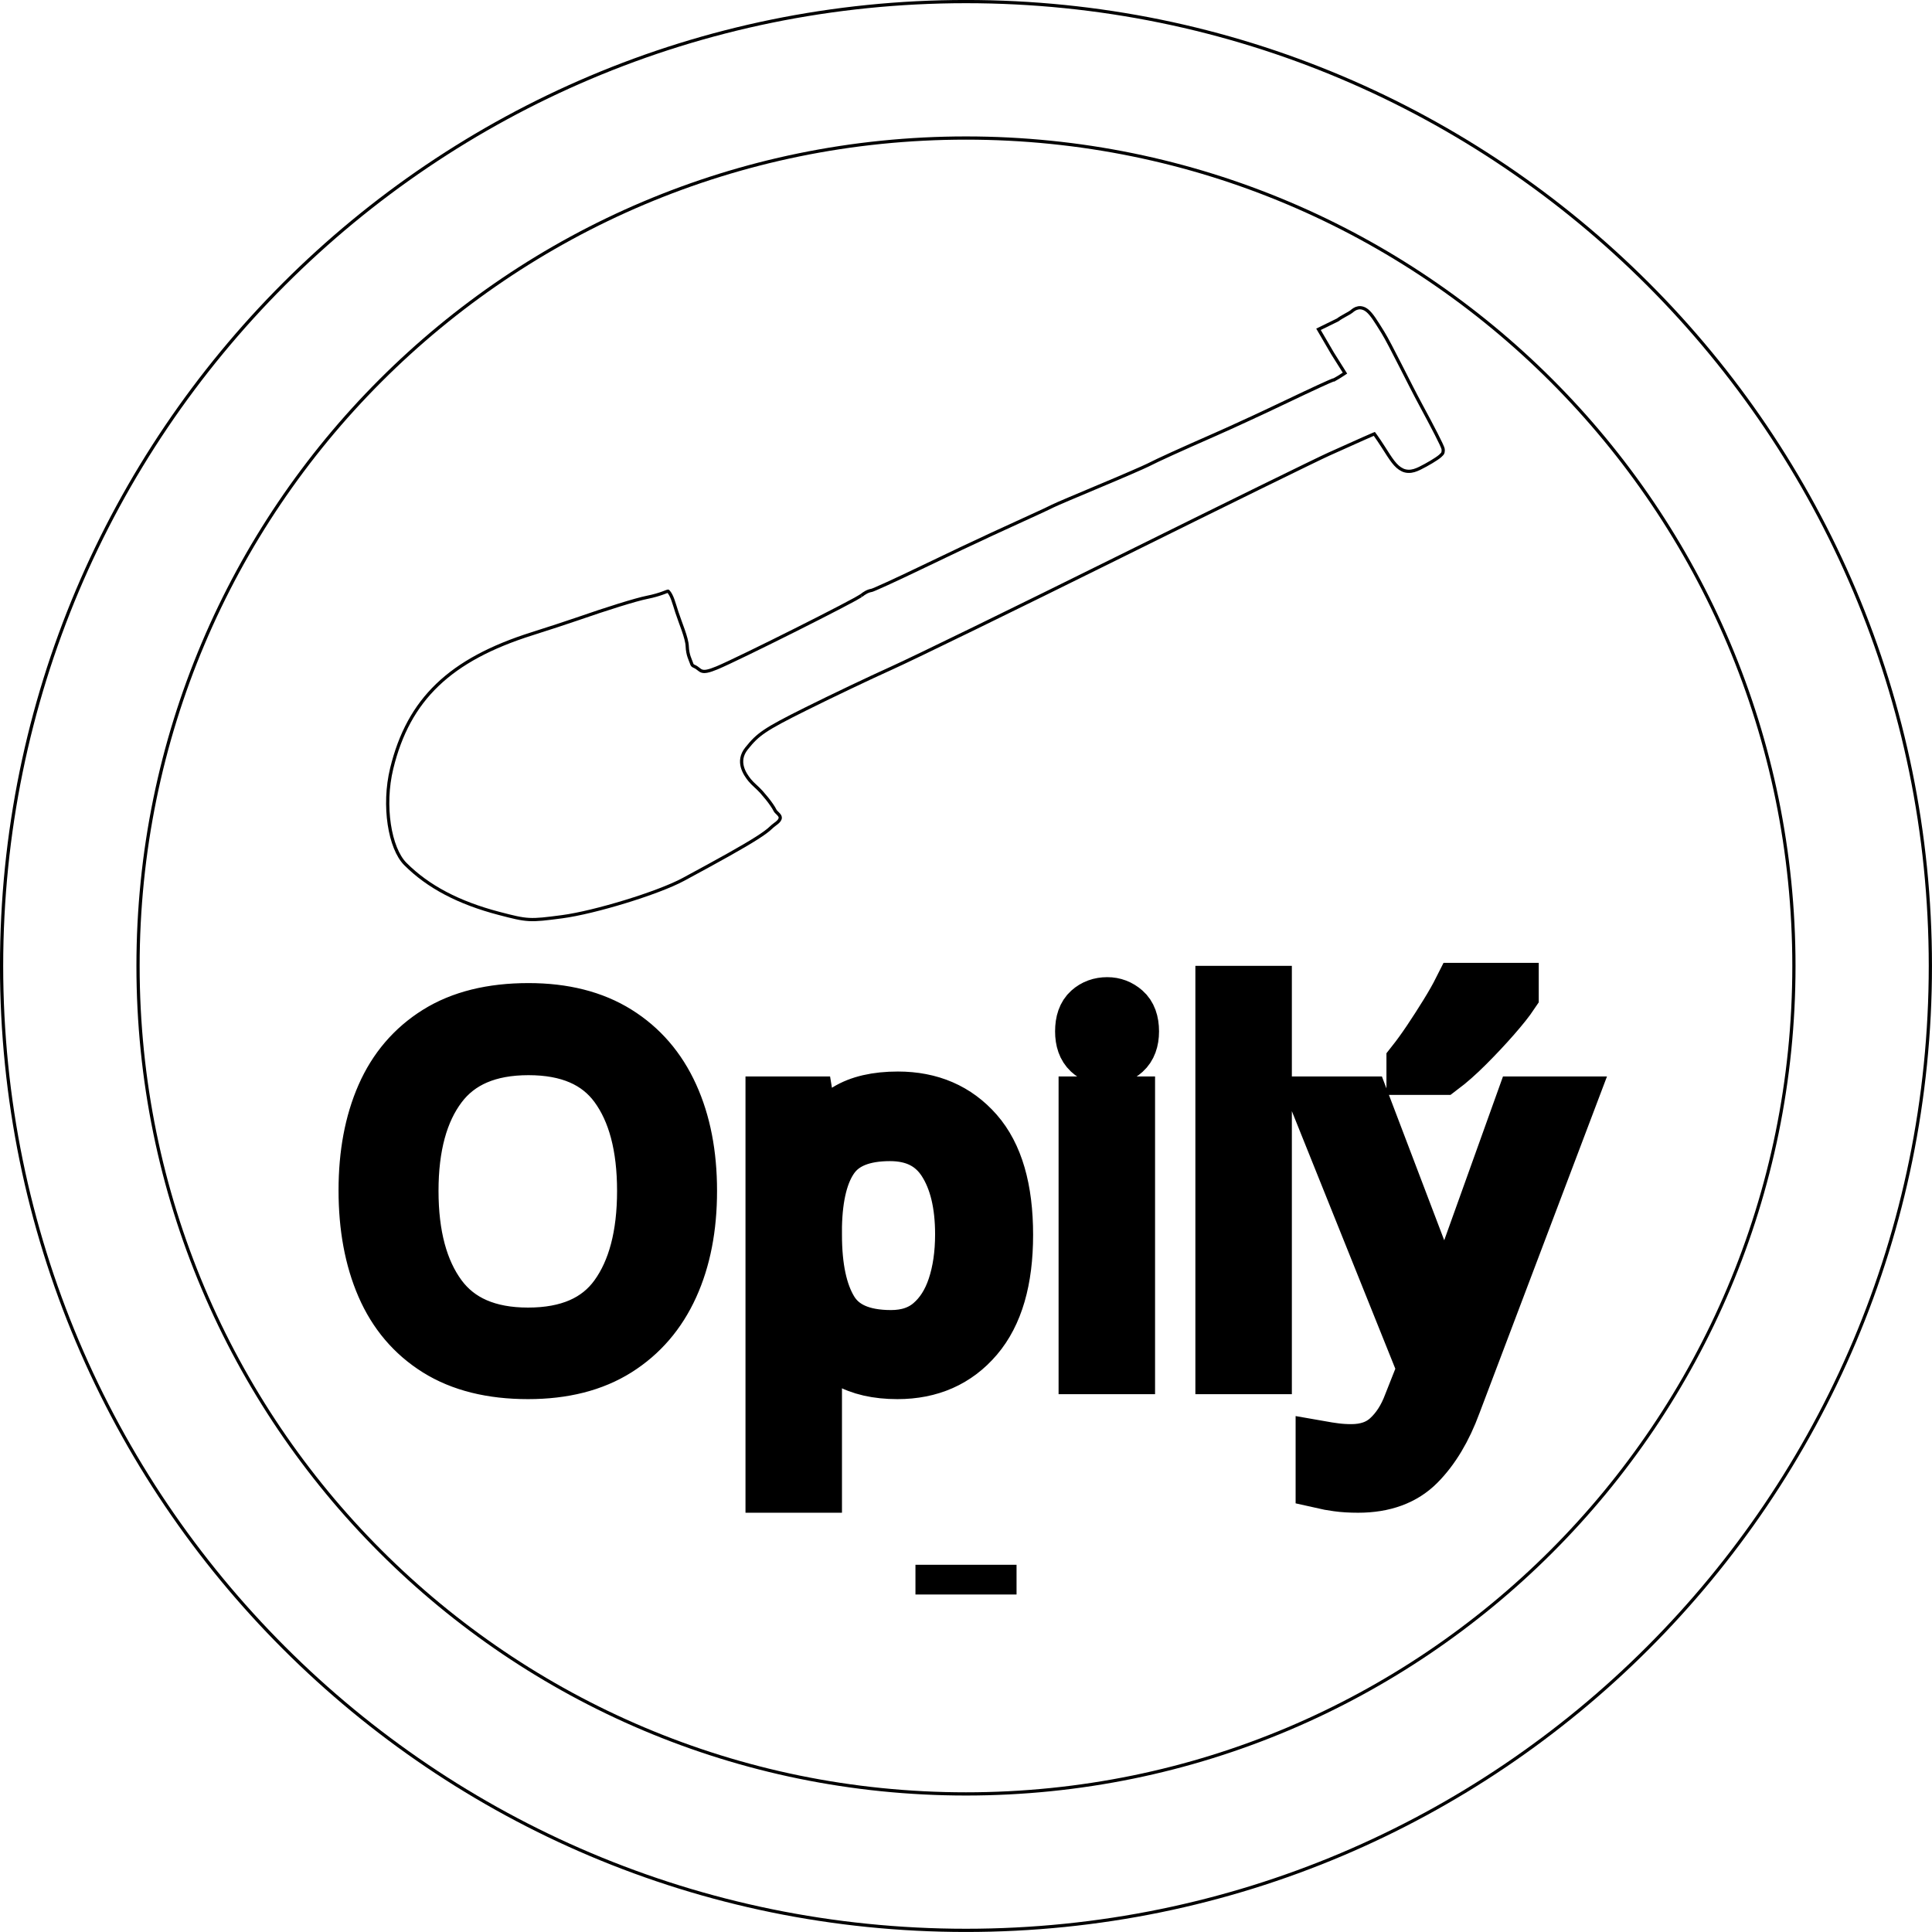
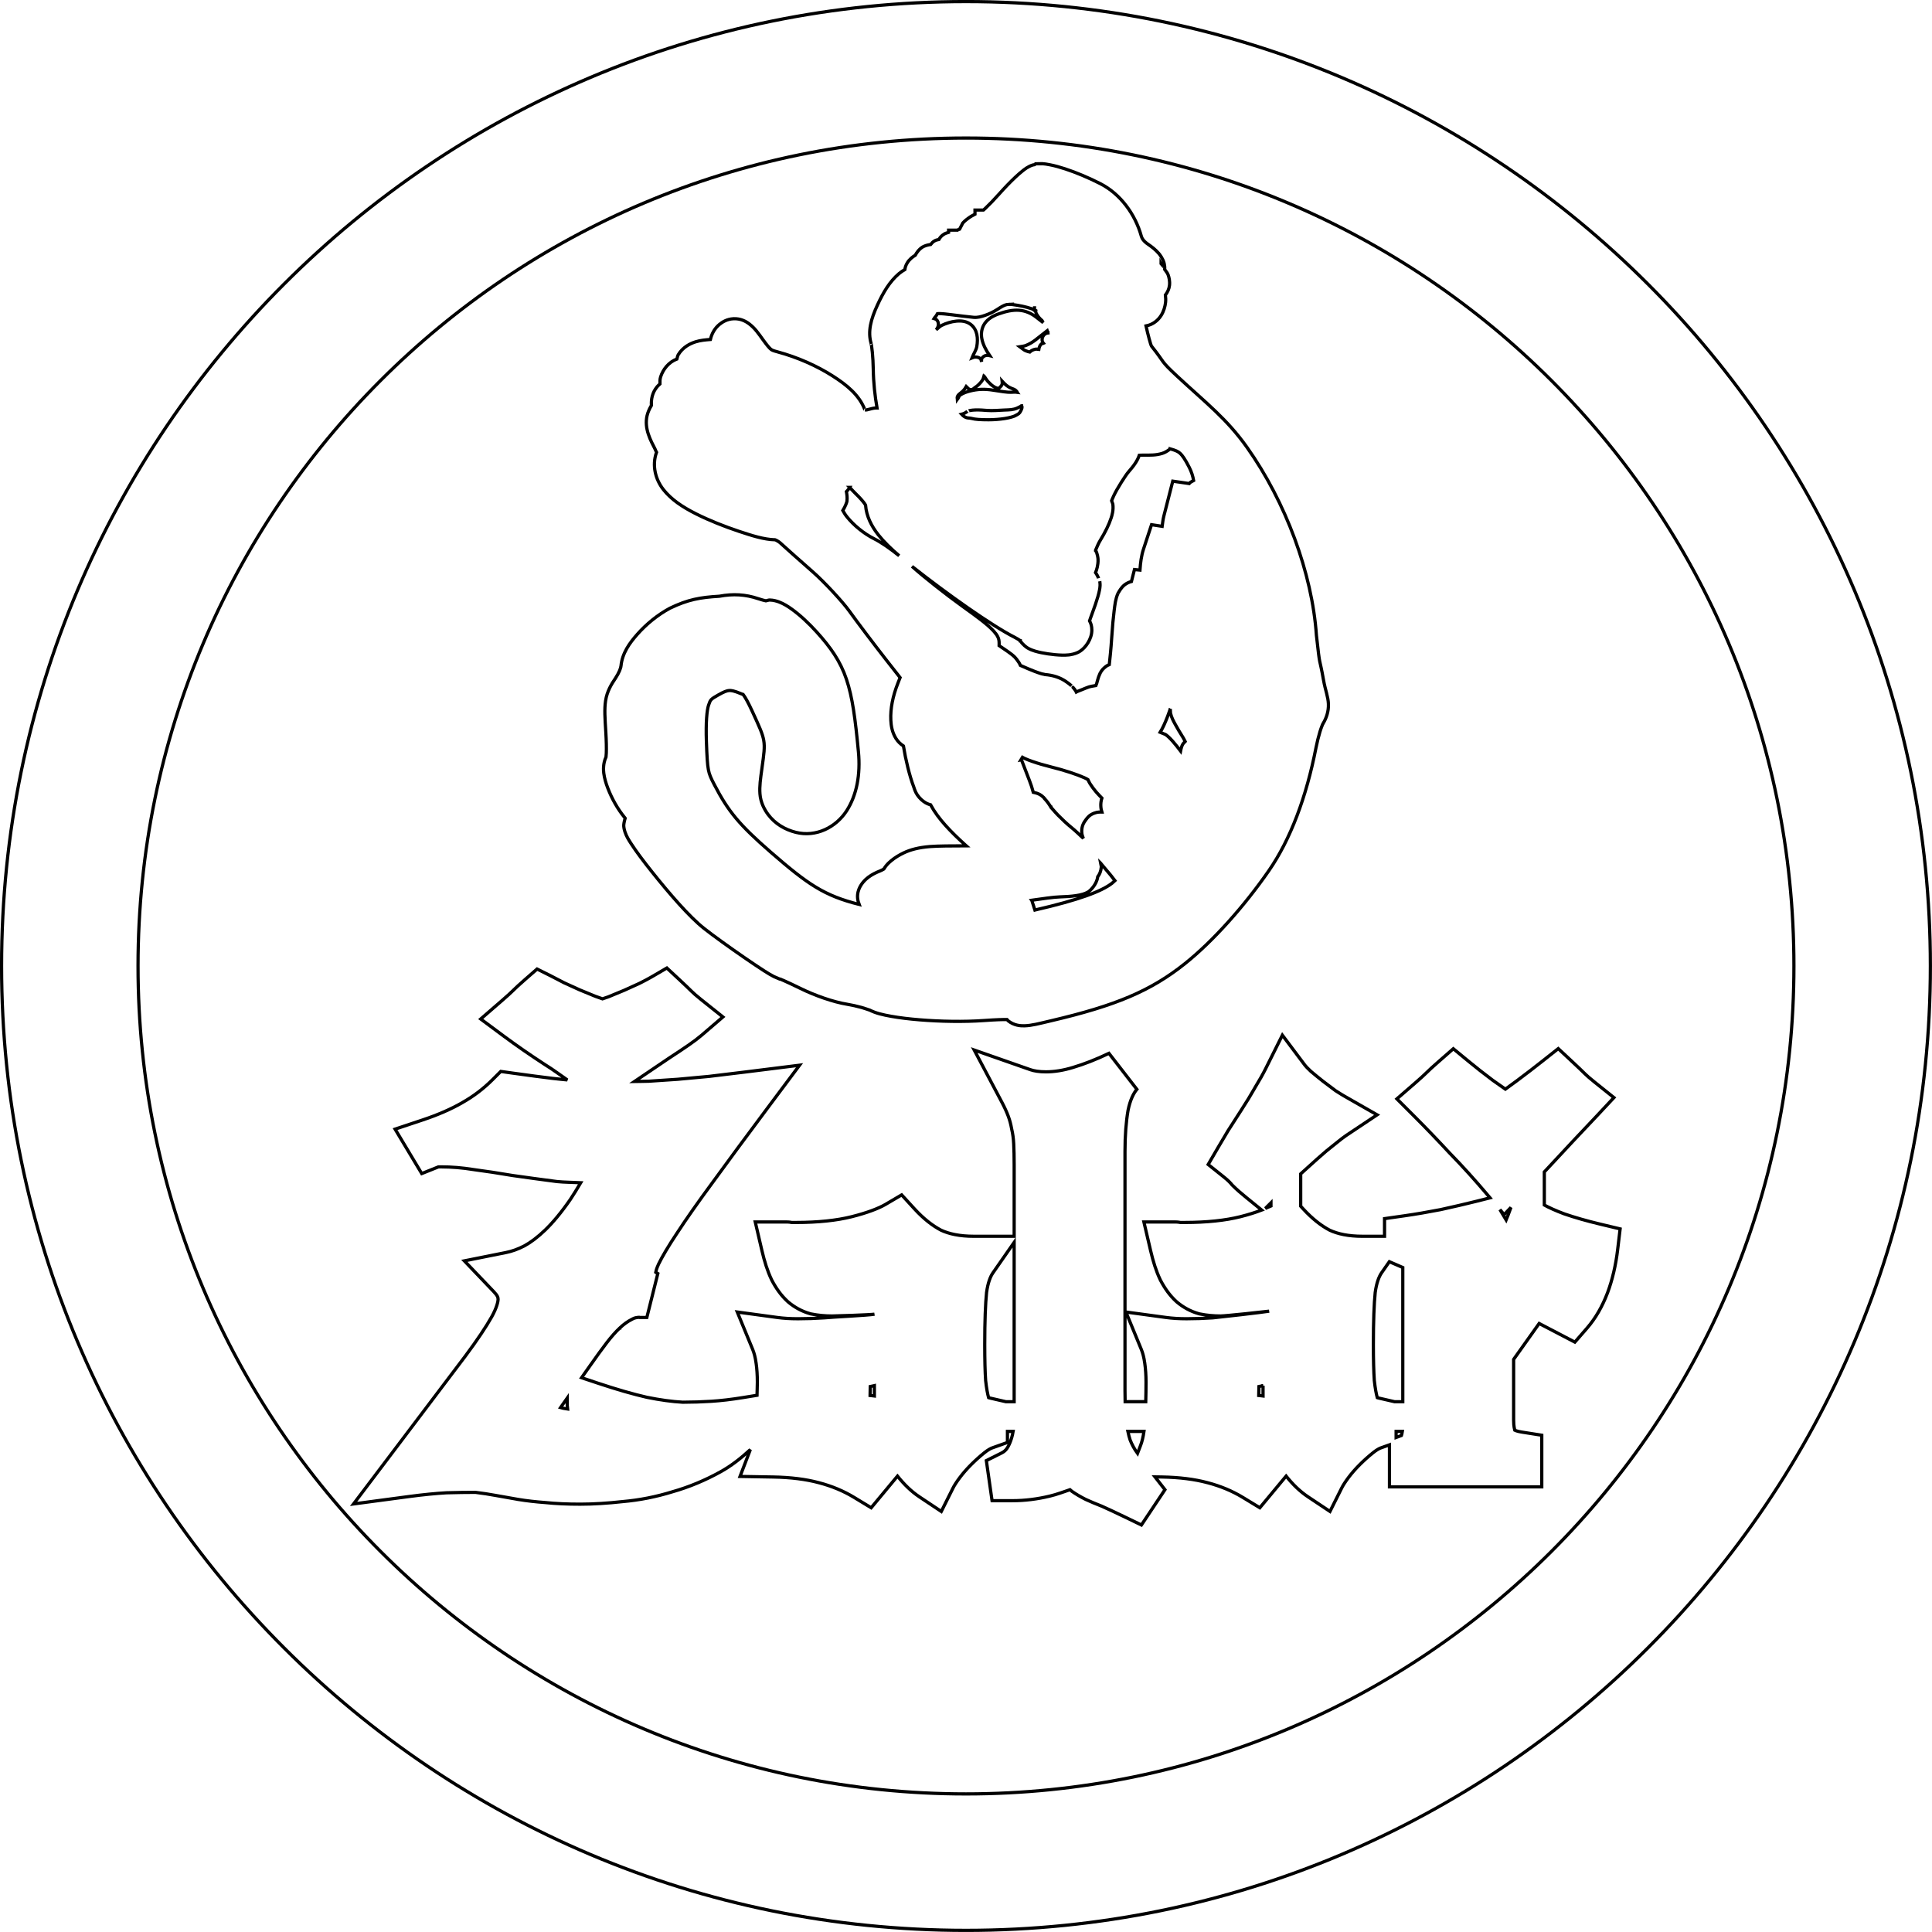
<svg xmlns="http://www.w3.org/2000/svg" version="1.2" viewBox="0 0 113.386 113.386" width="30mm" height="30mm" id="svg1" xml:space="preserve">
  <defs id="defs1">
    <clipPath clipPathUnits="userSpaceOnUse" id="cp1">
      <path d="m 275.5,535.5 c -143.78,0 -260,-116.22 -260,-260 0,-143.78 116.22,-260 260,-260 143.78,0 260,116.22 260,260 0,143.78 -116.22,260 -260,260 z" id="path1" />
    </clipPath>
    <clipPath clipPathUnits="userSpaceOnUse" id="cp1-8">
      <path d="m 275.5,535.5 c -143.78,0 -260,-116.22 -260,-260 0,-143.78 116.22,-260 260,-260 143.78,0 260,116.22 260,260 0,143.78 -116.22,260 -260,260 z" id="path1-8" />
+     </clipPath>
+     <clipPath clipPathUnits="userSpaceOnUse" id="cp1-1">
+       <path d="m 275.5,535.5 c -143.78,0 -260,-116.22 -260,-260 0,-143.78 116.22,-260 260,-260 143.78,0 260,116.22 260,260 0,143.78 -116.22,260 -260,260 z" id="path1-89" />
    </clipPath>
  </defs>
  <style id="style1">
		tspan { white-space:pre } 
		.s0 { fill: none;stroke: #ff0000;stroke-miterlimit:100 } 
	</style>
  <g id="layer2" style="display:inline" transform="scale(0.1989225)">
    <g id="layer3" transform="scale(5.027084)">
      <path id="path2" style="fill:none;stroke:#000000;stroke-width:0.95" transform="scale(0.1989225)" d="M 569.518,284.993 A 284.525,284.525 0 0 1 284.993,569.518 284.525,284.525 0 0 1 0.468,284.993 284.525,284.525 0 0 1 284.993,0.468 284.525,284.525 0 0 1 569.518,284.993 Z" />
      <path id="path2-9" style="fill:none;stroke:#000000;stroke-width:0.95;stroke-dasharray:none" transform="scale(0.1989225)" d="M 529.262,284.993 A 244.268,244.268 0 0 1 284.993,529.262 244.268,244.268 0 0 1 40.725,284.993 244.268,244.268 0 0 1 284.993,40.725 244.268,244.268 0 0 1 529.262,284.993 Z" />
    </g>
-     <path id="path5-3" style="display:inline;stroke-width:15.581" d="m 270.087,461.659 h 29.826 v 8.769 h -29.826 z" />
-     <path style="stroke-width:0.415;stroke-dasharray:none;baseline-shift:baseline;display:inline;overflow:visible;opacity:1;fill:none;stroke:#000000;stroke-opacity:1;enable-background:accumulate;stop-color:#000000;stop-opacity:1" d="m 164.679,37.204 c -0.401,0.076 -0.651,0.285 -0.895,0.487 -0.26,0.215 -1.191,0.636 -1.751,1.063 l -2.473,1.212 1.81,3.1 1.599,2.541 -0.52,0.34 c -0.261,0.171 -0.525,0.328 -0.723,0.435 -0.099,0.053 -0.182,0.095 -0.23,0.116 -0.048,0.021 -0.148,-0.008 0.125,-0.008 -0.307,0 -0.241,0.038 -0.286,0.053 -0.045,0.016 -0.088,0.032 -0.137,0.052 -0.1,0.04 -0.225,0.094 -0.38,0.161 -0.31,0.136 -0.737,0.329 -1.253,0.566 -1.033,0.476 -2.424,1.13 -3.927,1.849 -2.993,1.433 -7.182,3.369 -9.278,4.291 -4.778,2.1 -7.374,3.281 -8.789,4.002 -0.46,0.234 -3.391,1.51 -6.279,2.715 -1.449,0.604 -2.846,1.194 -3.931,1.658 -1.086,0.464 -1.806,0.774 -2.092,0.918 -0.691,0.348 -1.437,0.693 -7.735,3.575 -1.774,0.812 -5.901,2.767 -9.192,4.353 -1.64,0.79 -3.186,1.517 -4.352,2.049 -0.583,0.266 -1.071,0.484 -1.424,0.635 -0.176,0.075 -0.319,0.135 -0.418,0.173 -0.098,0.038 -0.226,0.056 -0.065,0.032 -0.568,0.083 -0.996,0.352 -1.417,0.693 0.068,-0.055 -0.319,0.2 -0.803,0.465 -0.484,0.265 -1.144,0.615 -1.924,1.022 -1.559,0.813 -3.6,1.852 -5.706,2.909 -4.213,2.114 -8.737,4.32 -10.111,4.894 -2.278,0.953 -2.009,0.244 -2.932,-0.174 -0.249,-0.113 -0.288,-0.132 -0.403,-0.488 -0.116,-0.356 -0.483,-0.984 -0.522,-2.093 -0.039,-1.104 -0.875,-2.977 -1.337,-4.403 -0.391,-1.208 -0.617,-2.178 -1.119,-2.705 -0.054,-0.057 -0.927,0.437 -2.703,0.789 -1.461,0.29 -5.142,1.442 -9.086,2.812 -1.156,0.402 -3.754,1.252 -5.744,1.881 -10.552,3.333 -15.896,8.432 -18.068,17.338 -1.175,4.818 -0.255,10.3 1.755,12.314 2.931,2.937 6.878,5.002 12.039,6.355 3.72,0.975 3.952,0.989 8.148,0.434 4.193,-0.555 12.362,-3.05 15.603,-4.798 4.784,-2.581 7.707,-4.208 9.471,-5.334 0.882,-0.563 1.475,-0.996 1.89,-1.402 0.415,-0.406 1.131,-0.728 1.131,-1.234 0,-0.339 -0.538,-0.664 -0.655,-0.899 -0.117,-0.235 -0.268,-0.478 -0.446,-0.738 -0.357,-0.52 -0.824,-1.099 -1.324,-1.66 -0.5,-0.561 -1.115,-1.02 -1.521,-1.529 -0.621,-0.778 -1.738,-2.391 -0.405,-4.062 0.784,-0.983 1.347,-1.559 2.386,-2.259 1.04,-0.7 2.575,-1.511 5.204,-2.821 3.285,-1.638 8.282,-4.018 11.074,-5.275 2.874,-1.293 16.079,-7.737 29.466,-14.374 6.691,-3.317 13.062,-6.461 17.936,-8.853 4.874,-2.392 8.302,-4.056 8.933,-4.336 1.411,-0.627 3.384,-1.512 4.393,-1.97 0.496,-0.225 0.966,-0.431 1.316,-0.577 0.062,-0.026 0.094,-0.037 0.148,-0.059 0.049,0.066 0.082,0.105 0.141,0.188 0.262,0.366 0.613,0.884 0.978,1.453 1.044,1.628 1.585,2.563 2.518,3.005 0.467,0.221 1.009,0.216 1.482,0.076 0.473,-0.14 0.929,-0.381 1.491,-0.688 0.536,-0.293 1.023,-0.586 1.392,-0.836 0.185,-0.125 0.338,-0.236 0.469,-0.348 0.066,-0.056 0.125,-0.109 0.192,-0.189 0.067,-0.079 0.211,-0.141 0.211,-0.538 0,-0.188 -0.029,-0.225 -0.048,-0.285 -0.019,-0.06 -0.039,-0.112 -0.062,-0.17 -0.047,-0.116 -0.107,-0.25 -0.182,-0.411 -0.15,-0.321 -0.359,-0.743 -0.616,-1.245 -0.513,-1.005 -1.213,-2.325 -1.969,-3.724 -1.514,-2.798 -3.958,-7.851 -4.899,-9.364 -0.934,-1.501 -1.419,-2.309 -2.018,-2.809 -0.299,-0.25 -0.748,-0.422 -1.148,-0.346 z" id="path3" transform="matrix(2.290904,0,0,2.290904,23.45953,5.598712)" />
-     <text xml:space="preserve" style="font-size:145.706px;font-family:'Didact Gothic';-inkscape-font-specification:'Didact Gothic';text-align:start;letter-spacing:2.765px;writing-mode:lr-tb;direction:ltr;text-anchor:start;display:inline;fill:#de0000;fill-opacity:0.092;stroke:#000000;stroke-width:15.652;stroke-dasharray:none;stroke-opacity:1" x="98.817" y="403.505" id="text2-3">
-       <tspan x="98.817" y="403.505" style="font-style:normal;font-variant:normal;font-weight:normal;font-stretch:normal;font-size:145.706px;font-family:'New Rocker';-inkscape-font-specification:'New Rocker';letter-spacing:2.765px;fill:#000000;fill-opacity:1;stroke:#000000;stroke-width:15.652;stroke-dasharray:none;stroke-opacity:1" id="tspan1-2">Opilý</tspan>
-     </text>
+     <g id="text2-3" style="opacity:1" />
+     <path id="path4" style="font-size:145.706px;font-family:'New Rocker';-inkscape-font-specification:'New Rocker';letter-spacing:2.765px;baseline-shift:baseline;white-space:pre;display:inline;overflow:visible;opacity:1;fill:none;stroke:#000000;stroke-width:0.95;stroke-dasharray:none;stroke-opacity:1;enable-background:accumulate;stop-color:#000000;stop-opacity:1" d="m 196.74,285.589 -4.418,2.582 c -0.982,0.573 -2.207,1.224 -3.623,1.934 -1.472,0.647 -2.971,1.327 -4.517,2.052 -1.567,0.645 -3.136,1.299 -4.703,1.944 -0.648,0.242 -1.139,0.388 -1.718,0.589 -0.704,-0.25 -1.345,-0.476 -2.111,-0.746 -1.551,-0.639 -3.103,-1.276 -4.654,-1.915 -1.556,-0.73 -3.074,-1.421 -4.556,-2.072 -1.399,-0.744 -2.695,-1.421 -3.859,-2.003 l -4.124,-2.062 -3.476,3.034 c -1.615,1.413 -2.859,2.545 -3.839,3.525 -0.448,0.448 -1.442,1.363 -2.838,2.572 l -6.48,5.616 6.883,5.106 c 3.541,2.631 7.584,5.43 12.146,8.405 l 0.069,0.039 0.079,0.049 c 2.252,1.39 4.25,2.91 6.372,4.369 -1.42,-0.146 -2.594,-0.242 -4.291,-0.442 -3.139,-0.381 -7.129,-0.906 -11.949,-1.581 l -3.387,-0.481 -2.425,2.425 c -2.678,2.678 -5.62,4.914 -8.866,6.745 l -0.029,0.02 -0.029,0.02 c -3.201,1.853 -7.108,3.574 -11.704,5.106 l -8.13,2.71 7.865,13.108 4.929,-1.974 h 0.717 c 3.115,0 6.297,0.259 9.544,0.785 l 0.098,0.01 0.098,0.02 c 3.597,0.473 7.349,1.042 11.252,1.708 l 0.088,0.01 0.098,0.02 c 4.11,0.587 8.408,1.171 12.902,1.758 l 0.088,0.01 0.079,0.01 c 2.162,0.23 4.693,0.218 7.01,0.344 -1.048,1.76 -2.1,3.509 -3.083,4.968 -2.611,3.777 -5.11,6.772 -7.393,8.974 -2.252,2.169 -4.332,3.704 -6.156,4.693 -1.902,0.985 -3.704,1.619 -5.43,1.964 l -12.273,2.455 8.65,9.053 c 1.242,1.299 1.306,1.8 1.306,2.386 0,0.516 -0.386,2.395 -1.895,5.096 -1.607,2.876 -4.235,6.819 -7.816,11.625 l -32.931,43.555 16.328,-2.18 c 4.217,-0.562 7.919,-0.927 11.085,-1.109 3.12,-0.088 5.953,-0.123 8.542,-0.128 2.137,0.264 4.114,0.561 5.862,0.893 h 0.029 l 0.029,0.01 c 2.155,0.392 4.357,0.777 6.608,1.168 l 0.02,0.01 h 0.029 c 2.529,0.422 5.224,0.725 8.071,0.933 3.027,0.32 6.413,0.471 10.251,0.471 3.875,0 8.079,-0.265 12.617,-0.766 4.909,-0.432 9.766,-1.389 14.541,-2.867 4.967,-1.41 9.771,-3.41 14.374,-5.979 3.183,-1.776 6.015,-4.03 8.68,-6.49 l -3.044,7.924 9.828,0.167 c 5.19,0.089 9.647,0.671 13.353,1.659 l 0.02,0.01 h 0.02 c 3.877,1.011 7.315,2.458 10.408,4.33 l 5.066,3.073 7.757,-9.337 c 1.889,2.368 4.009,4.479 6.451,6.107 l 6.48,4.32 3.486,-6.971 c 0.309,-0.619 0.973,-1.69 1.974,-3.024 0.959,-1.279 2.058,-2.539 3.299,-3.78 1.295,-1.295 2.561,-2.436 3.8,-3.427 l 0.02,-0.02 0.02,-0.02 c 1.127,-0.916 1.983,-1.353 2.347,-1.483 l 4.566,-1.63 v -3.26 h 1.679 c -0.232,1.357 -0.59,2.527 -1.031,3.544 -0.742,1.712 -1.402,2.336 -2.445,2.857 l -4.428,2.209 1.689,11.831 h 5.96 c 3.675,0 7.382,-0.461 11.075,-1.355 2.114,-0.498 4.001,-1.239 5.97,-1.895 0.188,0.137 0.326,0.331 0.52,0.461 1.25,0.868 2.579,1.653 3.986,2.356 l 0.098,0.049 0.098,0.049 c 1.348,0.622 2.897,1.265 4.605,1.934 1.651,0.734 3.781,1.722 6.362,2.965 l 5.39,2.602 6.942,-10.417 -2.936,-3.77 2.062,0.029 c 5.19,0.089 9.647,0.671 13.353,1.659 l 0.02,0.01 h 0.02 c 3.877,1.011 7.325,2.458 10.417,4.33 l 5.057,3.073 7.757,-9.337 c 1.889,2.368 4.009,4.479 6.451,6.107 l 6.49,4.32 3.486,-6.971 c 0.309,-0.619 0.963,-1.69 1.964,-3.024 0.959,-1.279 2.058,-2.539 3.299,-3.78 1.295,-1.295 2.571,-2.436 3.81,-3.427 l 0.02,-0.02 0.02,-0.02 c 1.127,-0.916 1.983,-1.353 2.347,-1.483 l 2.602,-0.923 v 12.401 h 44.939 v -15.238 l -5.813,-0.913 c -1.476,-0.231 -2.012,-0.506 -2.14,-0.569 -0.031,-0.146 -0.353,-0.963 -0.353,-2.975 v -17.919 l 7.531,-10.594 10.535,5.498 3.564,-4.094 c 2.56,-2.944 4.54,-6.44 6.038,-10.359 l 0.01,-0.039 0.02,-0.029 c 1.475,-3.972 2.453,-8.242 2.995,-12.794 l 0.727,-6.087 -5.96,-1.424 c -3.86,-0.919 -7.352,-1.924 -10.486,-2.995 -2.622,-0.978 -4.652,-1.91 -5.921,-2.622 v -9.76 c 3.288,-3.505 6.038,-6.457 8.149,-8.748 l 0.069,-0.079 c 3.451,-3.643 5.879,-6.212 7.256,-7.688 l 5.066,-5.42 -5.803,-4.644 c -1.341,-1.072 -2.306,-1.932 -2.779,-2.406 -0.878,-0.878 -2.036,-1.978 -3.525,-3.368 l -4.32,-4.035 -4.644,3.672 c -2.278,1.803 -4.755,3.706 -7.433,5.714 -1.221,0.904 -2.348,1.712 -3.525,2.572 -1.244,-0.876 -2.442,-1.701 -3.731,-2.622 -2.619,-1.966 -4.99,-3.827 -7.109,-5.577 l -4.517,-3.721 -4.399,3.849 c -1.615,1.413 -2.849,2.535 -3.829,3.515 -0.448,0.448 -1.452,1.373 -2.847,2.582 l -5.577,4.841 5.223,5.223 c 3.33,3.33 6.808,6.953 10.447,10.879 l 0.069,0.069 0.059,0.059 c 3.668,3.762 7.298,7.775 10.889,12.028 l 0.795,0.943 -4.202,1.06 c -2.996,0.749 -6.456,1.552 -10.339,2.406 -3.865,0.753 -7.434,1.362 -10.683,1.826 l -5.901,0.844 v 5.204 h -6.529 c -4.138,0 -7.278,-0.695 -9.632,-1.787 -2.494,-1.301 -5.139,-3.339 -7.874,-6.323 l -0.697,-0.756 v -9.553 c 1.693,-1.534 3.327,-3.002 4.89,-4.409 1.834,-1.651 3.5,-3.05 4.968,-4.173 l 0.098,-0.069 0.088,-0.079 c 1.564,-1.288 2.757,-2.182 3.24,-2.504 l 9.259,-6.176 -9.661,-5.518 c -0.437,-0.25 -1.4,-0.837 -2.592,-1.6 -1.17,-0.896 -2.397,-1.823 -3.711,-2.788 l -0.01,-0.01 c -1.244,-0.977 -2.433,-1.955 -3.584,-2.926 -0.919,-0.851 -1.544,-1.538 -1.708,-1.758 l -6.686,-8.905 -4.968,9.956 c -0.76,1.521 -1.797,3.356 -3.083,5.469 l -0.059,0.098 -0.049,0.098 c -1.188,2.103 -2.478,4.206 -3.859,6.323 l -0.02,0.039 -0.02,0.029 c -1.349,2.12 -2.648,4.145 -3.898,6.068 l -0.069,0.098 -0.059,0.108 c -1.174,1.957 -2.104,3.526 -2.808,4.733 l -2.995,5.135 4.634,3.702 c 1.21,0.968 1.944,1.75 2.072,1.915 l 0.265,0.334 0.304,0.304 c 1.081,1.081 2.361,2.19 4.016,3.535 l 4.497,3.652 c -1.749,0.67 -3.828,1.345 -6.343,1.974 -4.327,1.082 -9.817,1.689 -16.397,1.689 h -1.257 c -0.875,-0.17 -1.502,-0.147 -2.091,-0.147 h -8.67 l 1.974,8.434 c 0.755,3.236 1.63,6.035 2.808,8.522 l 0.059,0.137 0.069,0.128 c 1.245,2.365 2.726,4.476 4.644,6.235 l 0.128,0.108 0.118,0.108 c 1.83,1.525 3.987,2.706 6.303,3.368 l 0.265,0.079 0.275,0.049 c 1.947,0.389 3.953,0.569 6.009,0.569 1.336,0 12.896,-1.224 14.308,-1.419 -2.057,0.352 -14.342,1.738 -16.625,1.968 -2.632,0.179 -5.212,0.265 -7.737,0.265 -2.261,0 -4.28,-0.131 -6.058,-0.373 l -11.841,-1.61 4.546,11.046 c 0.414,1.005 0.775,2.334 1.001,3.996 l 0.01,0.02 v 0.02 c 0.24,1.677 0.373,3.542 0.373,5.587 0,1.927 -0.029,3.857 -0.079,5.783 h -6.087 c -0.026,-1.031 -0.039,-2.138 -0.039,-3.309 v -70.517 c 0,-4.7 0.321,-8.757 0.903,-12.126 0.614,-3.021 1.582,-4.981 2.602,-6.205 l -8.238,-10.614 c -3.814,1.816 -7.332,3.187 -10.516,4.134 l -0.029,0.01 -0.02,0.01 c -2.935,0.897 -5.6,1.306 -8.041,1.306 -2.028,0 -3.553,-0.277 -4.585,-0.638 l -16.554,-5.793 8.208,15.503 c 0.752,1.421 1.359,2.761 1.826,4.006 0.434,1.157 0.753,2.342 0.972,3.584 l 0.039,0.196 0.039,0.187 c 0.28,1.19 0.481,2.58 0.56,4.163 0.09,1.8 0.137,3.869 0.137,6.205 v 21.1 h -11.92 c -4.138,0 -7.278,-0.695 -9.632,-1.787 -2.494,-1.301 -5.149,-3.339 -7.884,-6.323 l -3.751,-4.104 -4.791,2.818 c -1.93,1.131 -5.337,2.468 -9.995,3.633 -4.327,1.082 -9.817,1.689 -16.397,1.689 h -1.257 c -0.875,-0.17 -1.512,-0.147 -2.101,-0.147 h -8.66 l 1.964,8.434 c 0.755,3.236 1.639,6.035 2.818,8.522 l 0.059,0.137 0.069,0.128 c 1.245,2.365 2.726,4.476 4.644,6.235 l 0.118,0.108 0.128,0.108 c 1.83,1.525 3.987,2.706 6.303,3.368 l 0.265,0.079 0.275,0.049 c 1.947,0.389 3.953,0.569 6.009,0.569 1.336,0 11.115,-0.331 12.527,-0.526 -2.057,0.352 -12.561,0.845 -14.844,1.076 -2.631,0.179 -5.212,0.265 -7.737,0.265 -2.261,0 -4.29,-0.131 -6.068,-0.373 l -11.831,-1.61 4.546,11.046 c 0.414,1.005 0.775,2.334 1.001,3.996 v 0.02 l 0.01,0.02 c 0.24,1.677 0.363,3.542 0.363,5.587 0,1.299 -0.076,2.599 -0.098,3.898 l -4.173,0.677 c -3.414,0.554 -6.503,0.913 -9.249,1.09 -2.78,0.179 -5.613,0.27 -8.493,0.275 -3.136,-0.176 -6.673,-0.654 -10.594,-1.453 -3.955,-0.902 -8.786,-2.281 -14.433,-4.163 l -4.821,-1.61 2.887,-4.094 0.02,-0.02 c 1.501,-2.157 2.997,-4.21 4.487,-6.166 1.363,-1.789 2.668,-3.255 3.888,-4.399 h 0.01 v -0.01 c 1.238,-1.165 2.401,-1.961 3.466,-2.494 l 0.137,-0.069 0.128,-0.079 c 0.631,-0.351 1.238,-0.442 1.954,-0.491 l 0.147,0.049 h 2.131 l 3.24,-12.951 c -0.374,-0.199 -0.354,-0.227 -0.609,-0.393 0.088,-0.388 0.156,-0.911 0.835,-2.406 1.033,-2.139 2.867,-5.268 5.469,-9.171 l 0.02,-0.029 0.02,-0.029 c 2.612,-4.011 6.09,-8.973 10.408,-14.826 l 0.02,-0.02 0.01,-0.02 c 4.345,-5.986 9.674,-13.207 15.975,-21.64 l 9.671,-12.941 -16.034,2.003 c -3.855,0.482 -7.42,0.911 -10.692,1.296 -3.222,0.285 -6.309,0.569 -9.259,0.854 -2.93,0.189 -5.765,0.38 -8.513,0.569 -1.371,0.047 -2.786,0.045 -4.183,0.069 3.622,-2.455 7.519,-5.107 10.3,-6.961 4.552,-2.969 7.429,-4.912 9.465,-6.657 l 6.303,-5.41 -6.49,-5.184 c -1.341,-1.072 -2.306,-1.932 -2.779,-2.406 -0.878,-0.878 -2.036,-1.978 -3.525,-3.368 z m 178.236,69.27 v 0.952 c -0.517,0.233 -1.104,0.469 -1.659,0.707 z m 70.792,1.375 -0.874,2.366 c -0.169,0.458 -0.378,0.844 -0.55,1.296 l -1.826,-3.034 1.257,1.483 z m -146.561,10.309 v 47.001 h -2.455 l -4.86,-1.119 c -0.149,-0.034 -0.115,-0.044 -0.226,-0.079 -0.289,-1.024 -0.621,-2.752 -0.874,-5.057 -0.172,-2.551 -0.265,-6.099 -0.265,-10.604 0,-6.922 0.203,-12.116 0.54,-15.356 0.389,-2.873 1.142,-4.733 1.866,-5.773 z m 110.694,5.695 3.967,1.718 v 39.588 h -2.445 l -4.86,-1.119 c -0.149,-0.034 -0.115,-0.044 -0.226,-0.079 -0.289,-1.024 -0.621,-2.752 -0.874,-5.057 -0.172,-2.551 -0.275,-6.099 -0.275,-10.604 0,-6.922 0.203,-12.116 0.54,-15.356 0.389,-2.873 1.142,-4.743 1.866,-5.783 z m -151.932,36.584 v 3.063 c -0.391,-0.03 -0.884,-0.179 -1.267,-0.196 l 0.049,-2.631 c 0.428,-0.101 0.774,-0.123 1.218,-0.236 z m 114.671,0 v 3.063 c -0.392,-0.03 -0.894,-0.179 -1.276,-0.196 l 0.059,-2.631 c 0.428,-0.101 0.774,-0.123 1.218,-0.236 z m -205.295,3.662 v 2.121 c 0,0.366 0.131,0.716 0.147,1.08 -0.416,-0.076 -0.959,-0.12 -1.335,-0.206 -0.239,-0.056 -0.514,-0.167 -0.756,-0.226 z m 165.413,9.828 h 4.752 c -0.25,1.715 -0.601,3.088 -0.992,4.104 l -0.913,2.376 c -0.951,-1.306 -1.659,-2.625 -2.19,-3.986 -0.242,-0.745 -0.465,-1.571 -0.658,-2.494 z m 79.137,0 h 1.846 c -0.087,0.595 -0.2,0.977 -0.275,1.208 l -1.571,0.579 z" />
+     <path id="path3" style="baseline-shift:baseline;display:inline;overflow:visible;fill:none;stroke:#000000;stroke-width:0.95;stroke-dasharray:none;stroke-opacity:1;enable-background:accumulate;stop-color:#000000" d="m 306.976,48.3 -1.453,0.029 -0.275,0.255 c -0.189,0.045 -0.374,0.039 -0.56,0.098 -1.427,0.453 -2.517,1.357 -2.926,1.679 -0.683,0.538 -1.389,1.152 -2.15,1.866 -1.518,1.422 -3.234,3.2 -4.919,5.096 -1.472,1.656 -2.961,3.184 -4.035,4.193 -0.234,0.219 -0.321,0.286 -0.511,0.452 h -2.484 v 0.01 h -0.01 v 1.217 c -0.656,0.345 -1.309,0.691 -1.934,1.159 -0.346,0.259 -0.975,0.698 -1.62,1.394 -0.018,0.089 -0.543,0.927 -1.001,1.885 -0.184,0.074 -0.296,0.062 -0.481,0.157 l -0.01,0.01 c -0.024,0.017 -0.078,0.065 -0.108,0.088 l -0.01,0.01 h -0.01 -2.612 v 0.658 c -0.416,0.147 -0.833,0.225 -1.237,0.461 -0.878,0.514 -1.338,1.108 -1.62,1.64 -0.386,0.1 -0.758,0.144 -1.119,0.324 -0.739,0.367 -0.978,0.771 -1.325,1.168 -0.095,0.011 -0.145,0.005 -0.245,0.02 -0.117,0.017 -1.046,0.183 -1.767,0.52 -0.943,0.442 -1.841,1.347 -2.514,2.612 -0.825,0.501 -1.707,1.184 -2.347,2.219 -0.465,0.753 -0.649,1.401 -0.727,2.003 -0.605,0.369 -1.203,0.743 -1.758,1.218 -2.713,2.32 -4.582,5.445 -6.353,9.288 -1.875,4.071 -2.935,7.756 -1.807,11.439 -0.14,-0.458 0.02,0.127 0.098,0.628 0.078,0.501 0.16,1.17 0.226,1.866 0.136,1.451 0.243,3.23 0.265,4.841 0.058,4.163 0.499,8.004 1.119,11.586 -0.069,-3e-5 -0.147,-0.03 -0.216,-0.029 -1.42,0.023 -2.7,0.715 -3.3,0.579 0.002,5e-5 -0.057,-0.04 -0.088,-0.059 -1.641,-4.342 -5.349,-7.314 -9.465,-9.946 -4.644,-2.97 -10.382,-5.537 -16.407,-7.158 -1.257,-0.338 -1.506,-0.463 -1.875,-0.756 -0.37,-0.293 -1.063,-1.067 -2.278,-2.759 -1.395,-1.941 -2.416,-3.453 -4.134,-4.742 -1.016,-0.763 -2.541,-1.572 -4.556,-1.483 -1.967,0.087 -3.377,1.011 -4.183,1.679 -1.462,1.213 -2.279,2.795 -2.661,4.438 -1.499,0.12 -2.95,0.249 -4.35,0.687 -1.74,0.544 -3.827,1.634 -5.135,3.81 -0.27,0.45 -0.246,0.833 -0.393,1.267 -2.394,0.901 -4.098,3.025 -4.811,5.273 -0.249,0.786 -0.189,1.418 -0.196,2.082 -0.372,0.334 -0.71,0.673 -0.874,0.874 -1.418,1.734 -1.749,3.69 -1.65,5.459 -0.396,0.646 -0.656,1.247 -0.815,1.62 -1.612,3.779 -0.102,7.453 1.512,10.496 0.627,1.182 0.783,1.772 0.795,1.777 -1.343,3.804 -0.339,7.915 2.052,10.948 2.303,2.921 5.563,5.11 9.632,7.158 3.814,1.92 8.417,3.743 12.656,5.155 3.936,1.311 7.3,2.373 10.535,2.494 v -0.01 h 0.01 l 0.01,-0.01 h 0.01 c 0.013,0.003 0.044,0.01 0.079,0.02 0.02,0.006 0.036,0.012 0.059,0.02 h 0.01 c 0.102,0.033 0.224,0.089 0.304,0.128 0.35,0.168 0.926,0.563 1.051,0.677 1.508,1.387 5.778,5.174 9.72,8.64 3.495,3.074 8.8,8.835 10.712,11.488 2.534,3.514 7.315,9.844 10.8,14.296 l 4.242,5.41 -0.648,1.65 c -1.499,3.802 -2.254,7.51 -2.091,10.899 0.079,1.632 0.371,3.573 1.502,5.39 0.591,0.949 1.351,1.671 2.219,2.239 0.621,3.901 1.774,8.739 3.024,12.028 0.125,0.33 0.244,0.867 0.677,1.738 0.433,0.871 1.254,1.872 2.209,2.572 0.805,0.59 1.476,0.857 2.101,1.011 2.24,4.174 6.026,8.026 10.221,11.831 0.109,0.099 0.215,0.177 0.324,0.275 -4.245,0.017 -8.347,0.018 -10.751,0.216 -3.248,0.268 -5.682,0.886 -7.766,1.885 -1.312,0.629 -2.51,1.366 -3.564,2.219 -0.506,0.409 -1.076,0.921 -1.61,1.591 -0.078,0.098 -0.356,0.437 -0.648,0.933 -0.305,0.173 -0.601,0.363 -1.051,0.54 -1.273,0.5 -2.46,1.09 -3.535,1.895 -0.879,0.658 -2.496,2.156 -3.014,4.32 -0.297,1.239 -0.172,2.437 0.314,3.692 -10.285,-2.591 -15.049,-5.839 -26.068,-15.415 -9.255,-8.043 -12.52,-11.976 -16.633,-19.883 -1.099,-2.114 -1.488,-2.984 -1.777,-4.477 -0.289,-1.493 -0.428,-3.847 -0.579,-8.228 -0.201,-5.814 0.143,-9.311 0.638,-10.791 0.563,-1.68 0.649,-1.734 2.857,-3.004 1.763,-1.015 2.611,-1.277 3.24,-1.316 0.629,-0.039 1.513,0.122 3.407,0.913 0.486,0.203 0.619,0.221 0.677,0.255 h 0.01 l 0.01,0.01 0.01,0.01 c 0.035,0.045 0.068,0.137 0.245,0.363 0.334,0.426 1.21,1.923 2.435,4.595 4.045,8.823 4.015,8.444 2.867,16.701 -0.46,3.304 -0.768,5.412 -0.599,7.649 0.191,2.522 1.289,4.589 2.386,6.068 2.063,2.781 5.04,4.481 8.159,5.273 6.024,1.529 11.888,-1.496 15.013,-6.323 3.017,-4.662 4.131,-10.767 3.495,-17.428 -0.936,-9.81 -1.746,-16.081 -3.544,-21.424 -1.81,-5.377 -4.697,-9.41 -8.65,-13.795 -2.533,-2.81 -5.093,-5.16 -7.462,-6.863 -1.167,-0.839 -2.351,-1.59 -3.741,-2.121 -0.636,-0.243 -1.641,-0.561 -2.788,-0.579 h -0.01 c -0.347,-0.006 -0.744,0.183 -1.109,0.236 -0.455,-0.089 -1.357,-0.326 -2.248,-0.628 -3.745,-1.272 -7.418,-1.483 -11.468,-0.727 -5.706,0.345 -9.22,0.953 -14.592,3.534 -3.694,1.989 -7.008,4.738 -9.603,7.668 -2.287,2.582 -4.477,5.578 -4.841,9.396 -0.014,0.048 -0.026,0.095 -0.029,0.108 -0.018,0.074 -0.017,0.085 -0.02,0.098 -0.006,0.027 -0.009,0.034 -0.01,0.039 v 0.01 0.01 0.01 l -0.01,0.01 c -0.004,0.01 -0.006,0.025 -0.01,0.039 -0.013,0.057 -0.028,0.143 -0.059,0.255 -0.061,0.224 -0.165,0.532 -0.265,0.766 -0.29,0.678 -0.774,1.585 -1.198,2.209 -1.249,1.841 -2.519,3.928 -2.936,6.667 -0.391,2.574 -0.191,5.08 0.069,9.347 0.152,2.497 0.19,4.679 0.137,6.117 -0.021,0.579 -0.062,0.924 -0.088,1.159 -0.905,1.917 -0.766,3.928 -0.658,4.762 0.2,1.54 0.647,3 1.208,4.458 1.126,2.925 2.809,6.034 4.998,8.689 0.045,0.055 0.059,0.085 0.079,0.118 0.005,0.007 0.013,0.021 0.02,0.029 -0.3,0.992 -0.44,1.92 -0.412,2.298 0.05,0.683 0.229,1.345 0.344,1.689 0.475,1.423 1.167,2.482 1.866,3.564 1.491,2.31 3.682,5.22 6.195,8.365 5.016,6.277 10.883,13.115 15.287,16.593 2.842,2.245 7.625,5.666 11.93,8.63 2.155,1.484 4.168,2.833 5.744,3.849 0.61,0.393 1.108,0.694 1.6,0.992 l 1.335,0.736 1.689,0.727 0.029,0.01 h 0.157 c 0.293,0.121 0.633,0.266 1.139,0.491 1.251,0.557 2.953,1.352 4.733,2.229 4.266,2.101 9.738,4.047 13.932,4.723 1.264,0.204 2.875,0.57 4.193,0.933 1.03,0.283 2.162,0.727 2.337,0.766 -0.016,-0.012 -0.045,-0.036 -0.108,-0.069 2.008,1.038 4.112,1.483 6.519,1.915 2.456,0.441 5.299,0.78 8.356,1.031 6.111,0.502 13.059,0.634 19.068,0.206 3.511,-0.25 5.563,-0.307 6.755,-0.285 0.122,0.122 0.176,0.263 0.314,0.373 1.694,1.352 3.552,1.514 4.821,1.473 2.209,-0.071 4.17,-0.627 7.904,-1.502 19.003,-4.455 29.352,-8.788 39.461,-16.868 8.223,-6.573 17.445,-16.875 24.733,-27.403 6.381,-9.218 11.057,-21.734 13.893,-36.221 0.321,-1.638 0.764,-3.413 1.188,-4.801 0.196,-0.641 0.428,-1.275 0.609,-1.728 0.085,-0.213 0.157,-0.39 0.206,-0.501 l 0.01,-0.01 v -0.01 c 0.024,-0.053 0.1,-0.166 0.118,-0.187 0.888,-1.48 1.64,-3.452 1.542,-5.754 -0.091,-2.141 -0.903,-3.991 -1.433,-6.971 -1.366,-7.664 -0.947,-2.803 -2.101,-13.206 -1.258,-18.349 -9.087,-39.414 -20.442,-55.445 -6.018,-8.497 -12.028,-13.042 -20.639,-21.041 -5.257,-4.884 -3.344,-3.587 -7.56,-8.857 -0.265,-0.331 -1.128,-3.662 -1.64,-5.979 2.122,-0.408 3.594,-1.714 4.458,-3.083 0.816,-1.293 1.164,-2.666 1.306,-3.79 0.096,-0.759 0.039,-1.502 -0.039,-2.239 0.648,-0.875 1.09,-1.803 1.208,-2.887 0.134,-1.231 -0.153,-2.383 -0.393,-3.044 v -0.01 c -0.239,-0.66 -0.672,-1.063 -1.021,-1.6 0.037,-0.704 -0.045,-1.333 -0.167,-1.816 -0.357,-1.414 -1.357,-2.657 -1.571,-2.906 -0.923,-1.074 -1.991,-1.92 -3.171,-2.72 -1.311,-0.888 -1.809,-1.73 -1.974,-2.327 -1.805,-6.553 -6.204,-12.536 -12.136,-15.562 -3.476,-1.773 -7.142,-3.296 -10.349,-4.35 -1.603,-0.527 -3.094,-0.941 -4.497,-1.208 -0.689,-0.131 -1.583,-0.339 -2.788,-0.314 z m 35.582,29.505 c 0.026,0.033 0.057,0.073 0.079,0.098 v 0.029 c -0.03,-0.034 -0.054,-0.083 -0.079,-0.128 z m -44.93,11.979 c 0.645,-0.023 1.419,0.099 2.602,0.295 2.037,0.338 3.854,0.852 4.919,1.306 v -0.01 -0.01 c -0.033,-0.163 -0.021,-0.351 0.02,-0.54 h 0.01 c -0.017,0.189 -0.006,0.382 -0.01,0.569 0.288,0.123 0.296,0.157 0.442,0.245 v 0.01 c -1.9e-4,0.005 7.2e-4,0.024 0,0.029 -0.014,0.065 -0.06,0.16 -0.069,0.216 -1.8e-4,0.004 -4.3e-4,0.016 0,0.02 0.107,0.475 0.281,0.773 0.471,1.07 0.381,0.595 0.873,1.127 1.483,1.64 h 0.01 c 0.059,0.066 0.185,0.443 0.275,0.569 l -2.003,-1.571 c -1.511,-1.188 -3.239,-1.946 -5.125,-2.082 -1.886,-0.136 -3.858,0.289 -6.127,1.109 -1.693,0.612 -3.095,1.479 -4.006,2.788 -0.911,1.309 -1.159,2.996 -0.825,4.605 0.327,1.573 1.116,3.163 2.288,4.87 -0.464,-0.116 -1.323,-0.229 -2.042,0.491 -0.476,0.476 -0.344,0.859 -0.353,1.276 -0.154,-0.325 -0.061,-0.676 -0.422,-0.933 -0.841,-0.598 -1.815,-0.421 -2.396,-0.177 0.428,-1.102 1.234,-2.278 1.414,-3.309 0.431,-2.473 0.16,-4.977 -1.708,-6.48 -1.307,-1.051 -2.889,-1.177 -4.369,-1.031 -1.48,0.147 -2.96,0.612 -4.281,1.257 -0.649,0.317 -1.076,0.858 -1.63,1.267 0.039,-0.05 0.1,-0.105 0.137,-0.157 0.124,-0.172 0.253,-0.345 0.383,-0.687 0.13,-0.342 0.295,-1.11 -0.177,-1.836 -0.311,-0.479 -0.651,-0.491 -0.982,-0.599 0.279,-0.463 0.735,-0.806 0.923,-1.306 0.039,-0.104 0.054,-0.129 0.059,-0.137 l 0.01,-0.01 c 0.275,-0.048 1.414,-0.035 3.456,0.226 2.678,0.342 5.87,0.724 7.207,0.854 1.186,0.115 2.245,-0.181 3.427,-0.589 1.181,-0.408 2.403,-0.975 3.495,-1.679 1.356,-0.874 2.097,-1.327 2.887,-1.492 0.197,-0.041 0.394,-0.071 0.609,-0.079 z m 7.521,1.6 c 0.003,0.001 0.007,0.008 0.01,0.01 v -0.01 z m 3.79,6.205 c 0.046,0.155 0.183,0.267 0.206,0.403 0.015,0.093 0.023,0.133 0.029,0.147 h 0.01 v 0.01 c 0.003,0.012 0.005,0.035 0.01,0.098 -0.005,4.3e-4 -0.024,4e-5 -0.029,0 h -0.01 v -0.01 h -0.01 -0.01 -0.01 -0.01 -0.01 c -0.211,0.033 -0.509,0.1 -0.864,0.363 -0.355,0.263 -0.693,0.805 -0.756,1.276 -0.122,0.911 0.22,1.206 0.383,1.414 -0.197,0.104 -0.389,-0.015 -0.599,0.157 -0.475,0.391 -0.717,1.082 -0.795,1.659 -0.296,-0.013 -0.587,-0.147 -0.884,-0.098 -0.607,0.1 -1.266,0.348 -1.787,0.854 -0.294,-0.057 -0.779,-0.194 -1.296,-0.422 -0.581,-0.257 -1.025,-0.754 -1.61,-1.159 0.613,-0.102 1.236,-0.134 1.836,-0.383 0.958,-0.397 1.917,-0.94 2.769,-1.61 z m -18.645,13.343 c 0.413,0.472 0.681,1.072 1.168,1.61 0.552,0.61 1.102,1.11 1.689,1.492 0.293,0.191 0.587,0.367 1.031,0.491 0.444,0.124 0.269,0.301 1.021,-0.452 0.621,-0.62 0.508,-1.21 0.452,-1.669 0.217,0.226 0.323,0.407 0.55,0.638 1.972,2.006 3.001,1.35 3.839,2.543 0.013,0.019 0.025,0.048 0.029,0.059 v 0.01 0.01 c 0.003,0.012 0.011,0.032 0.029,0.059 -0.241,-0.036 -0.407,-0.039 -0.589,-0.039 -0.364,-8.8e-4 -0.771,0.018 -1.306,0.049 -0.847,0.049 -2.892,-0.242 -5.204,-0.619 -2.56,-0.417 -4.619,-0.306 -6.814,0.245 -1.098,0.276 -2.069,0.641 -2.916,1.198 -0.38,0.249 -0.478,0.873 -0.795,1.276 -0.007,-0.15 -0.083,-0.264 -0.079,-0.422 0.037,-1.35 1.489,-1.21 2.68,-3.368 0.418,0.395 0.774,0.903 1.237,0.903 0.885,0 0.768,-0.25 1.247,-0.55 0.479,-0.3 0.91,-0.655 1.306,-1.051 0.396,-0.395 0.759,-0.827 1.06,-1.306 0.181,-0.287 0.244,-0.73 0.363,-1.109 z m 11.065,8.797 h 0.01 0.01 0.01 v 0.01 c 0.364,0.364 -0.109,1.268 -0.285,1.581 -0.359,0.639 -0.424,0.726 -1.679,1.375 -0.374,0.193 -1.577,0.561 -3.004,0.785 -1.427,0.224 -3.122,0.363 -4.742,0.363 -2.504,0 -3.972,-0.111 -4.939,-0.373 -0.967,-0.262 -1.536,0.072 -2.661,-0.874 -0.159,-0.134 -0.194,-0.262 -0.334,-0.393 0.686,-0.172 1.18,-0.457 1.659,-0.854 -0.01,0.008 0.467,-0.253 1.532,-0.344 1.065,-0.09 2.023,-0.098 4.134,0.079 1.792,0.15 3.69,-0.047 5.243,-0.108 1.553,-0.061 2.628,-0.055 3.829,-0.599 0.432,-0.195 0.757,-0.346 1.07,-0.52 l 0.01,-0.01 h 0.01 c 0.028,-0.025 0.077,-0.083 0.108,-0.108 h 0.01 z m 43.899,12.695 c 1.647,0.47 2.316,0.783 2.906,1.316 0.583,0.525 1.445,1.669 2.69,4.124 0.703,1.387 1.075,2.627 1.306,3.918 -0.359,0.217 -0.768,0.358 -1.09,0.638 -0.102,0.089 -0.099,0.143 -0.196,0.245 l -4.87,-0.707 -2.622,10.251 c -0.261,1.018 -0.374,2.045 -0.511,3.073 l -3.132,-0.481 -2.376,7.226 c -0.629,1.913 -0.891,3.993 -1.041,6.166 l -1.62,-0.157 -0.893,3.525 c -0.737,0.19 -1.387,0.514 -1.993,0.962 -1.189,0.878 -2.142,2.908 -1.993,2.563 -0.726,1.685 -0.874,3.188 -1.119,5.106 -0.26,2.033 -0.498,4.636 -0.707,7.806 -0.259,3.928 -0.493,5.929 -0.727,8.11 -0.199,0.106 -0.39,0.124 -0.599,0.255 -0.657,0.415 -1.303,0.985 -1.748,1.65 -0.308,0.46 -0.506,0.896 -0.53,0.982 v 0.01 h 0.01 c -0.171,0.377 -0.286,0.722 -0.353,0.923 -0.184,0.555 -0.327,1.097 -0.501,1.748 -0.027,0.1 -0.18,0.402 -0.245,0.579 -0.834,0.131 -1.756,0.308 -2.023,0.403 -0.642,0.227 -1.287,0.485 -2.052,0.805 -1.441,0.602 -1.708,0.653 -1.728,0.668 -0.03,-0.061 -0.089,-0.203 -0.108,-0.236 -0.449,-0.776 -1.301,-1.593 -1.276,-1.571 -0.507,-0.46 -0.953,-0.769 -1.365,-1.07 -1.941,-1.419 -4.187,-2.058 -6.451,-2.239 -0.171,-0.048 -0.345,-0.091 -0.383,-0.098 -0.055,-0.011 -0.08,-0.014 -0.108,-0.02 -0.057,-0.01 -0.11,-0.018 -0.167,-0.029 -0.115,-0.023 -0.252,-0.053 -0.373,-0.088 -0.47,-0.137 -1.187,-0.384 -1.993,-0.687 -1.218,-0.458 -2.746,-1.127 -4.222,-1.777 -0.549,-1.313 -1.821,-2.603 -1.669,-2.455 -1.08,-1.06 -2.934,-2.235 -4.615,-3.387 0.016,-0.777 0.045,-1.586 -0.255,-2.288 -0.266,-0.622 -0.615,-1.135 -0.717,-1.247 l -0.01,-0.01 h -0.01 v 0.01 l 0.01,0.01 c 0.01,0.022 0.025,0.064 0.059,0.118 -0.286,-0.419 -0.601,-0.784 -0.795,-0.992 -1.8,-1.924 -4.581,-3.977 -9.121,-7.226 -4.775,-3.417 -11.635,-8.849 -14.581,-11.507 -0.09,-0.082 -0.193,-0.154 -0.285,-0.236 10.471,8.266 23.692,17.582 30.28,20.913 0.742,0.375 1.241,0.711 1.65,0.982 v 0.01 c 0.001,0.005 0.009,0.025 0.01,0.029 v 0.01 h 0.01 v 0.01 c 0.664,1.099 1.929,1.973 2.072,2.062 0.865,0.535 1.728,0.81 2.229,0.962 1.222,0.371 2.533,0.625 3.888,0.825 1.363,0.2 2.763,0.339 4.085,0.373 0.655,0.017 1.329,0.006 2.052,-0.069 0.296,-0.031 1.931,-0.23 3.211,-1.021 1.782,-1.101 3.574,-3.711 3.574,-6.284 0,-1.193 -0.289,-2.036 -0.677,-2.73 0.221,-0.644 0.293,-0.903 0.795,-2.239 0.682,-1.812 1.253,-3.499 1.659,-4.899 0.199,-0.686 0.365,-1.32 0.491,-1.983 0.059,-0.312 0.138,-0.775 0.157,-1.267 v -0.01 c 0.005,-0.143 0.014,-0.747 -0.079,-1.296 0.007,0.044 -0.455,-1.419 -1.257,-2.553 0.187,-0.5 0.38,-0.95 0.52,-1.63 0.107,-0.521 0.272,-1.389 0.216,-2.366 v -0.01 c -0.017,-0.291 -0.167,-1.536 -0.687,-2.533 h -0.01 v -0.01 l -0.01,-0.01 -0.01,-0.01 -0.01,-0.01 v -0.01 c 0.421,-0.948 0.752,-1.89 1.433,-3.004 1.421,-2.326 2.515,-4.53 3.171,-6.539 0.2,-0.613 0.762,-2.318 0.481,-4.124 v -0.01 c -0.03,-0.194 -0.265,-0.611 -0.353,-0.913 0.175,-0.424 0.226,-0.592 0.628,-1.473 0.977,-2.137 3.574,-6.155 4.291,-6.971 0.896,-1.02 1.602,-1.912 2.19,-2.828 0.27,-0.421 0.613,-1.003 0.874,-1.689 v -0.01 c 0.011,-0.063 0.099,-0.396 0.128,-0.452 0.37,-0.016 0.553,-0.049 1.227,-0.049 2.07,0 3.701,0.071 5.616,-0.52 0.663,-0.205 1.519,-0.658 2.347,-1.335 z m -94.572,11.37 c 0.577,0.603 1.051,1.166 1.699,1.787 1.33,1.275 2.277,2.388 2.72,3.024 0.158,0.227 0.227,0.376 0.265,0.461 0.248,3.187 1.692,6.123 3.79,8.768 1.585,1.998 3.633,3.998 6.127,6.137 -2.562,-2.057 -5.178,-3.91 -7.442,-5.047 -2.998,-1.505 -5.955,-3.956 -7.924,-6.382 -0.545,-0.671 -0.921,-1.302 -1.267,-1.924 0.753,-1.194 1.189,-2.482 1.218,-2.7 0.147,-1.137 -0.017,-2.056 -0.157,-2.867 0.491,-0.487 0.745,-0.867 0.972,-1.257 z m 94.582,65.362 c 0.041,0.475 0.048,1.148 0.059,1.198 v 0.01 c 0.323,1.416 0.912,2.431 1.434,3.387 0.595,1.093 1.371,2.398 2.347,3.957 0.296,0.473 0.346,0.712 0.55,1.08 -0.195,0.217 -0.406,0.353 -0.599,0.628 -0.429,0.613 -0.602,1.431 -0.746,2.16 -0.785,-1.027 -1.583,-2.037 -2.337,-2.887 -0.402,-0.453 -0.807,-0.883 -1.267,-1.306 -0.179,-0.164 -0.485,-0.426 -0.854,-0.687 h -0.01 -0.01 c -0.126,-0.032 -0.791,-0.349 -1.551,-0.648 0.847,-1.376 1.447,-2.79 2.15,-4.566 0.276,-0.699 0.552,-1.559 0.835,-2.327 z m -43.594,14.247 c 0.175,0.083 0.459,0.286 0.589,0.344 0.697,0.309 1.446,0.599 2.258,0.884 1.629,0.571 3.539,1.137 5.498,1.62 4.097,1.01 7.696,2.228 9.868,3.191 0.619,0.274 0.747,0.373 1.09,0.569 0.215,0.473 0.45,0.937 0.638,1.237 0.517,0.826 1.112,1.598 1.797,2.425 0.469,0.567 1.124,1.192 1.679,1.787 -0.538,1.635 -0.308,3.181 -0.01,4.114 -0.506,-8.7e-4 -1.292,-0.038 -2.19,0.304 -1.471,0.561 -1.951,1.21 -2.543,2.003 -0.592,0.793 -1.208,1.752 -1.208,3.427 0,0.968 0.304,1.551 0.491,2.032 -1.154,-1.07 -2.145,-2.078 -3.613,-3.27 -1.253,-1.017 -2.724,-2.401 -3.898,-3.603 -0.988,-1.012 -1.929,-2.195 -2.042,-2.288 v -0.01 -0.01 h -0.01 c -0.573,-0.936 -1.178,-1.821 -2.023,-2.671 0.038,0.039 0.08,0.074 0.098,0.088 h 0.01 0.01 v -0.01 l -0.01,-0.01 c -0.053,-0.088 -0.383,-0.456 -0.923,-0.864 -0.683,-0.516 -1.549,-0.763 -2.376,-0.933 -0.311,-1.21 -0.716,-2.381 -1.149,-3.505 l -2.356,-6.117 -0.137,0.029 z m 23.015,31.223 c 0.505,0.594 0.886,1.102 1.433,1.718 1.112,1.251 1.996,2.394 2.808,3.456 -0.319,0.281 -0.508,0.516 -0.854,0.785 -3.028,2.359 -9.613,4.892 -22.75,7.904 -0.218,-0.686 -0.902,-2.816 -0.903,-2.818 l -0.049,-0.069 c 3.065,-0.435 6.527,-0.946 8.306,-0.992 1.764,-0.045 3.371,-0.162 4.752,-0.363 0.672,-0.098 1.366,-0.225 2.101,-0.452 0.26,-0.08 0.979,-0.323 1.61,-0.707 0.331,-0.201 2.397,-1.993 2.72,-4.409 0.57,-0.753 0.926,-1.6 1.051,-2.818 0.041,-0.404 -0.15,-0.807 -0.226,-1.237 z" />
  </g>
  <style id="style1-2">
		tspan { white-space:pre } 
		.s0 { fill: none;stroke: #ff0000;stroke-miterlimit:100 } 
	</style>
+   <style id="style1-27">
+ 		tspan { white-space:pre } 
+ 		.s0 { fill: none;stroke: #ff0000;stroke-miterlimit:100 } 
+ 	</style>
</svg>
